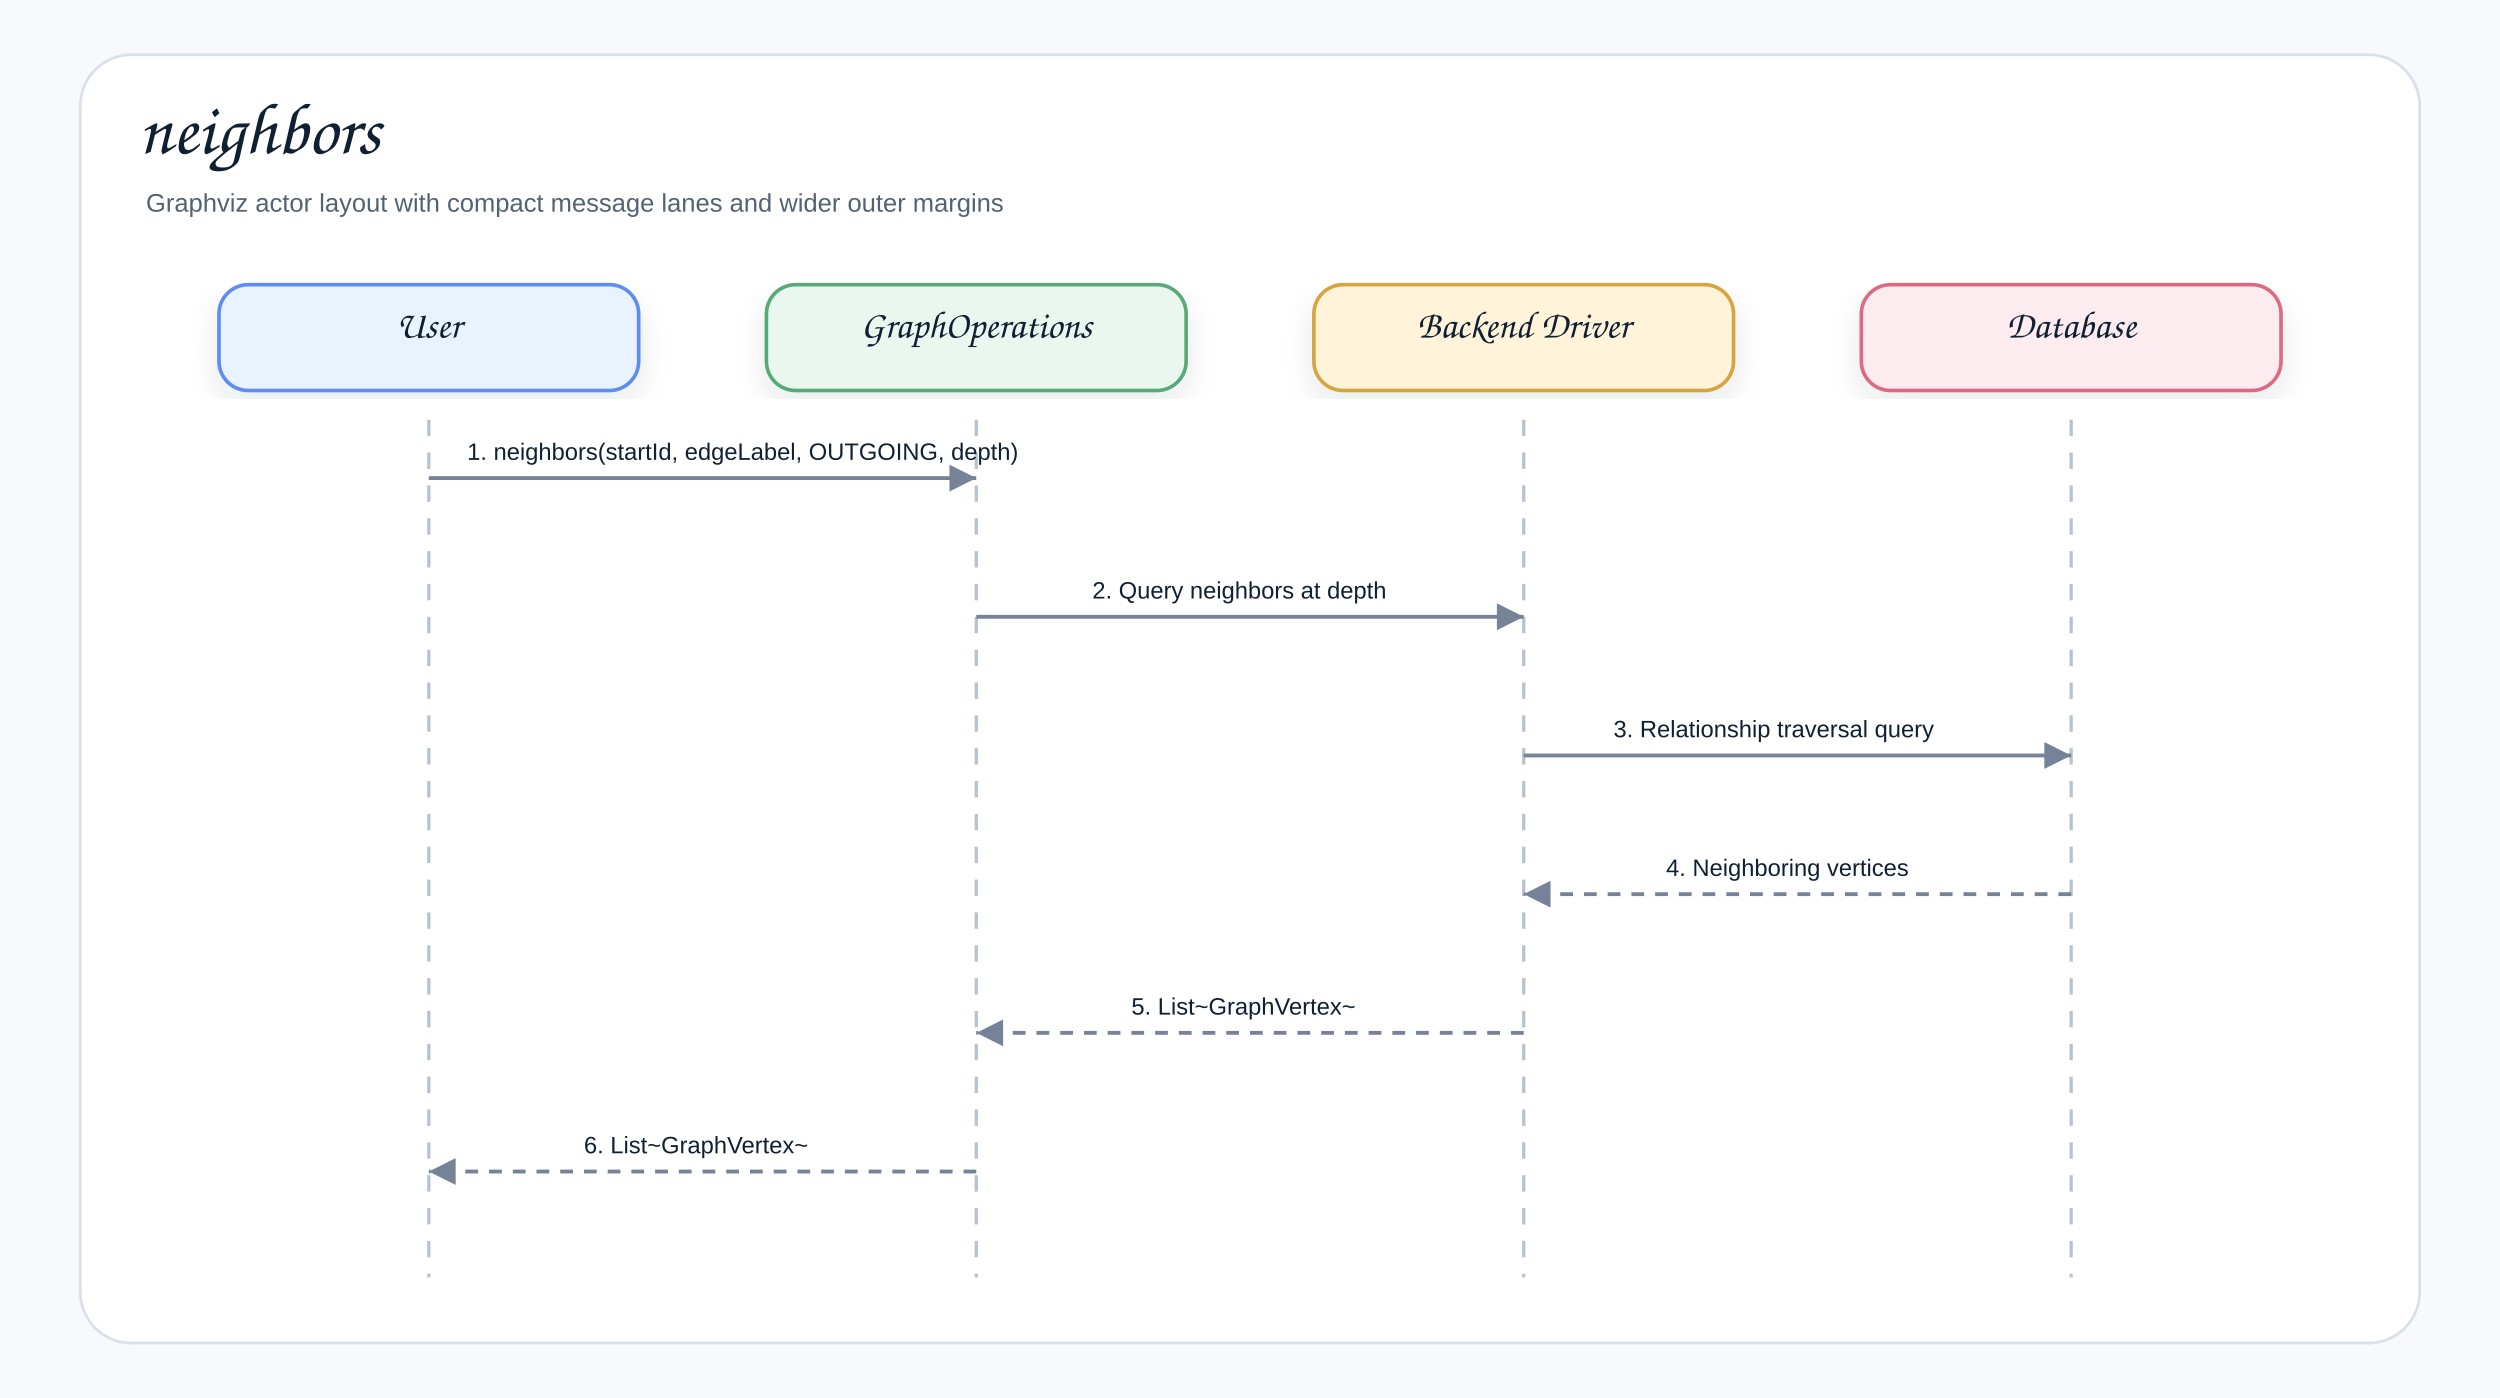
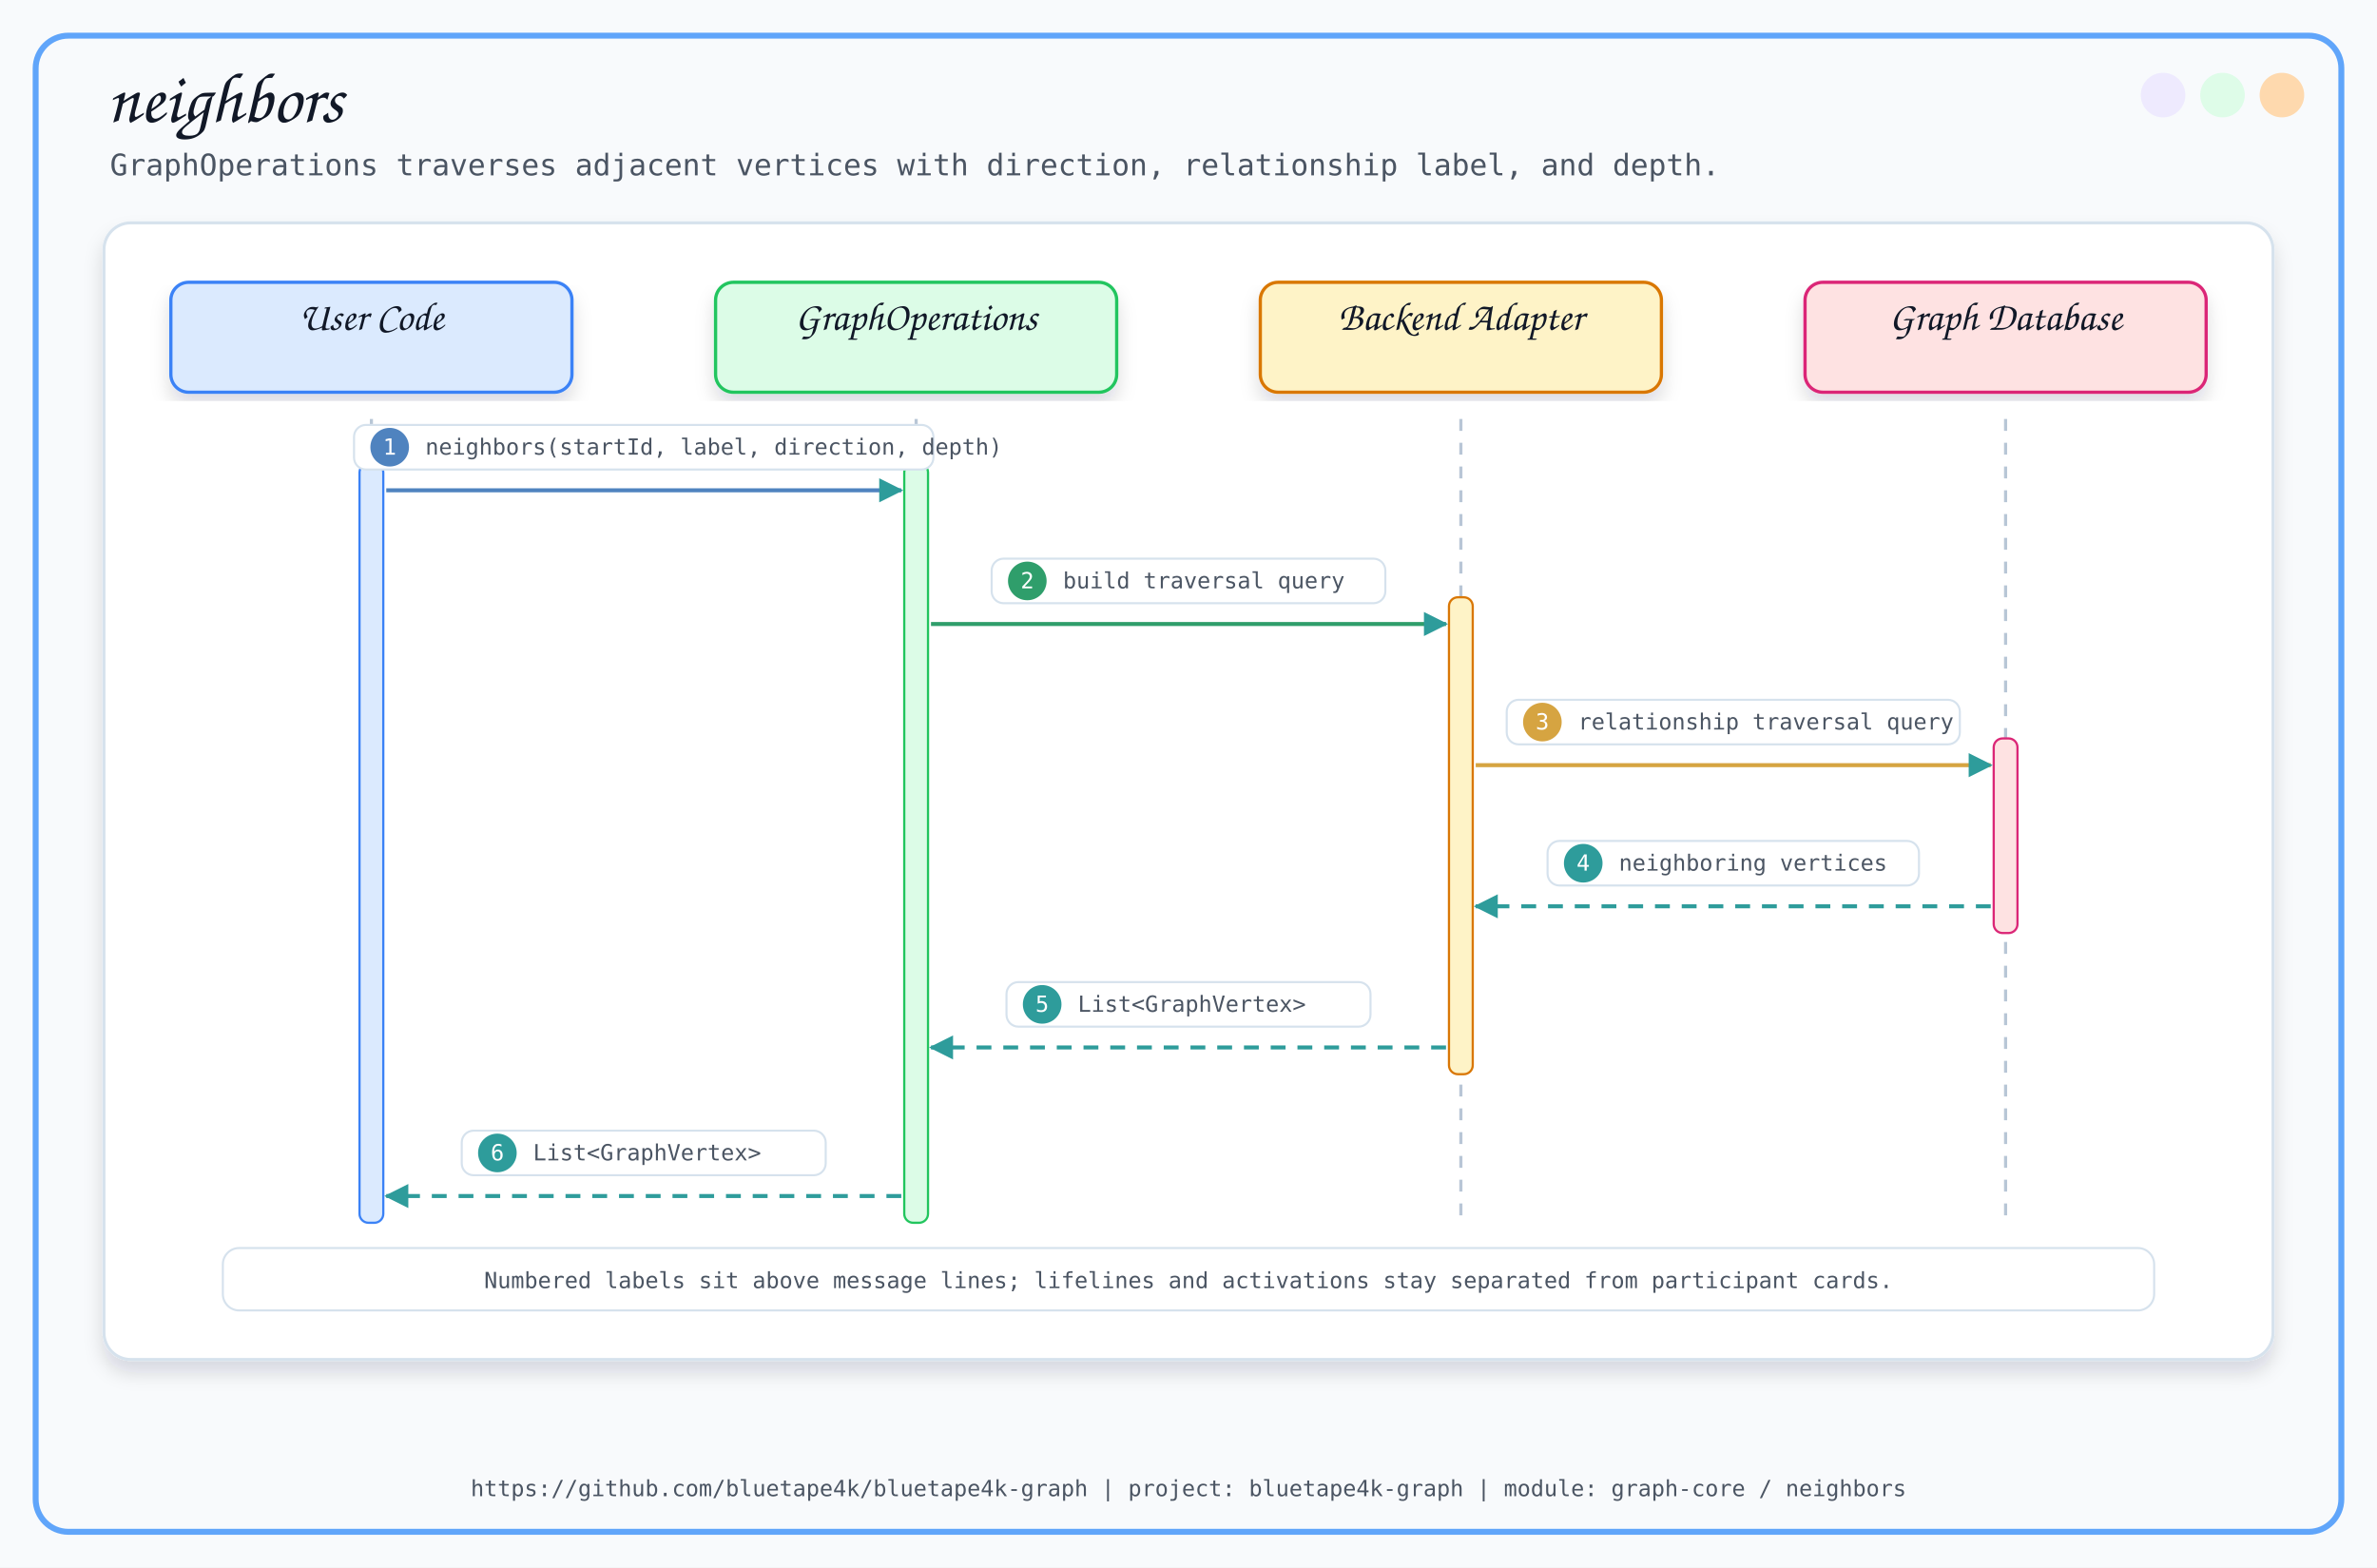
- <svg xmlns="http://www.w3.org/2000/svg" width="1370" height="766" viewBox="0 0 1370 766" role="img" aria-label="neighbors">
+ <svg xmlns="http://www.w3.org/2000/svg" width="1600" height="1055" viewBox="0 0 1600 1055">
  <defs>
-     <filter id="shadow" x="-8%" y="-8%" width="116%" height="116%">
-       <feDropShadow dx="0" dy="7" stdDeviation="8" flood-color="#1f2937" flood-opacity="0.10" />
+     <filter id="softShadow" x="-8%" y="-8%" width="116%" height="116%">
+       <feDropShadow dx="0" dy="8" stdDeviation="6" flood-color="#0F172A" flood-opacity="0.14" />
    </filter>
-     <marker id="arrow" markerWidth="9" markerHeight="9" refX="8" refY="4.5" orient="auto" markerUnits="strokeWidth">
-       <path d="M1,1 L8,4.5 L1,8 Z" fill="#758297" />
+     <marker id="arrow" viewBox="0 0 10 10" refX="9" refY="5" markerWidth="8" markerHeight="8" orient="auto-start-reverse">
+       <path d="M 0 0 L 10 5 L 0 10 z" fill="#2563EB" />
    </marker>
-     <style>
-     .canvas{fill:#f7f9fc}.frame{fill:#fff;stroke:#d8e0ea;stroke-width:1.5}
-     .title{font-family:"Architects Daughter","Comic Sans MS","Comic Sans",cursive;font-size:40px;font-weight:400;fill:#102033}
-     .subtitle{font-family:"Comic Sans MS","Comic Sans","Comic Neue",Arial,sans-serif;font-size:14px;font-weight:400;fill:#536273}
-     .label{font-family:"Architects Daughter","Comic Sans MS","Comic Sans",cursive;font-size:21px;font-weight:400;fill:#102033}
-     .small{font-family:"Comic Sans MS","Comic Sans","Comic Neue",Arial,sans-serif;font-size:12px;font-weight:400;fill:#536273}
-     .strong{font-family:"Comic Sans MS","Comic Sans","Comic Neue",Arial,sans-serif;font-size:13px;font-weight:400;fill:#102033}
-     .card{stroke-width:2.0;filter:url(#shadow)}
-     .line{stroke:#758297;stroke-width:2.1;fill:none;marker-end:url(#arrow)}
-     .dashed{stroke:#758297;stroke-width:2.1;stroke-dasharray:7 6;fill:none;marker-end:url(#arrow)}
-     .lifeline{stroke:#b7c2d1;stroke-width:1.8;stroke-dasharray:9 9}
-   </style>
  </defs>
-   <rect class="canvas" width="1370" height="766" />
-   <rect class="frame" x="44" y="30" width="1282" height="706" rx="28" />
-   <text class="title" x="76" y="84">neighbors</text>
-   <text class="subtitle" x="80" y="116">Graphviz actor layout with compact message lanes and wider outer margins</text>
-   <rect class="card" x="120.0" y="156" width="230" height="58" rx="16" fill="#E8F3FF" stroke="#5B8DEF" />
-   <text class="label" x="235.0" y="185.0" text-anchor="middle">User</text>
-   <line class="lifeline" x1="235.0" y1="230" x2="235.0" y2="700" />
-   <rect class="card" x="420.0" y="156" width="230" height="58" rx="16" fill="#EAF7EF" stroke="#58A978" />
-   <text class="label" x="535.0" y="185.0" text-anchor="middle">GraphOperations</text>
-   <line class="lifeline" x1="535.0" y1="230" x2="535.0" y2="700" />
-   <rect class="card" x="720.0" y="156" width="230" height="58" rx="16" fill="#FFF3D9" stroke="#D6A441" />
-   <text class="label" x="835.0" y="185.0" text-anchor="middle">Backend Driver</text>
-   <line class="lifeline" x1="835.0" y1="230" x2="835.0" y2="700" />
-   <rect class="card" x="1020.0" y="156" width="230" height="58" rx="16" fill="#FDECEF" stroke="#DC6B82" />
-   <text class="label" x="1135.0" y="185.0" text-anchor="middle">Database</text>
-   <line class="lifeline" x1="1135.0" y1="230" x2="1135.0" y2="700" />
-   <rect x="246.0" y="232.0" width="278.0" height="30" rx="10" fill="#ffffff" opacity="0.96" />
-   <text class="strong" x="256.0" y="252.0">1. neighbors(startId, edgeLabel, OUTGOING, depth)</text>
-   <path class="line" d="M235.0 262.0 L535.0 262.0" />
-   <rect x="588.6" y="308.0" width="192.8" height="30" rx="10" fill="#ffffff" opacity="0.96" />
-   <text class="strong" x="598.6" y="328.0">2. Query neighbors at depth</text>
-   <path class="line" d="M535.0 338.0 L835.0 338.0" />
-   <rect x="874.2" y="384.0" width="221.6" height="30" rx="10" fill="#ffffff" opacity="0.96" />
-   <text class="strong" x="884.2" y="404.0">3. Relationship traversal query</text>
-   <path class="line" d="M835.0 414.0 L1135.0 414.0" />
-   <rect x="903.0" y="460.0" width="164.0" height="30" rx="10" fill="#ffffff" opacity="0.96" />
-   <text class="strong" x="913.0" y="480.0">4. Neighboring vertices</text>
-   <path class="dashed" d="M1135.0 490.0 L835.0 490.0" />
-   <rect x="610.0" y="536.0" width="150.0" height="30" rx="10" fill="#ffffff" opacity="0.96" />
-   <text class="strong" x="620.0" y="556.0">5. List~GraphVertex~</text>
-   <path class="dashed" d="M835.0 566.0 L535.0 566.0" />
-   <rect x="310.0" y="612.0" width="150.0" height="30" rx="10" fill="#ffffff" opacity="0.96" />
-   <text class="strong" x="320.0" y="632.0">6. List~GraphVertex~</text>
-   <path class="dashed" d="M535.0 642.0 L235.0 642.0" />
+   <style>
+       .title { font-family: 'Architects Daughter', cursive; font-size: 48px; fill: #111827; }
+       .subtitle { font-family: 'Comic Mono', monospace; font-size: 20px; fill: #4B5563; }
+       .label { font-family: 'Architects Daughter', cursive; font-size: 27px; fill: #111827; }
+       .small { font-family: 'Comic Mono', monospace; font-size: 18px; fill: #374151; }
+       .tiny { font-family: 'Comic Mono', monospace; font-size: 15px; fill: #4B5563; }
+       .card { filter: url(#softShadow); }
+       .line { stroke: #2563EB; stroke-width: 3; fill: none; marker-end: url(#arrow); }
+       .thin { stroke: #60A5FA; stroke-width: 2; fill: none; marker-end: url(#arrow); }
+       .dash { stroke: #64748B; stroke-width: 2; stroke-dasharray: 8 8; fill: none; marker-end: url(#arrow); }
+     </style>
+   <defs>
+     <marker id="seqArrow" markerWidth="6" markerHeight="6" refX="5.5" refY="3" orient="auto" markerUnits="strokeWidth">
+       <path d="M 0 0 L 6 3 L 0 6 z" fill="#2E9C9B" />
+     </marker>
+   </defs>
+   <rect x="0" y="0" width="1600" height="1055" fill="#F8FAFC" />
+   <rect x="24" y="24" width="1552" height="1007" rx="22" fill="none" stroke="#60A5FA" stroke-width="4" />
+   <circle cx="1536" cy="64" r="15" fill="#FED7AA" opacity="0.95" />
+   <circle cx="1496" cy="64" r="15" fill="#DCFCE7" opacity="0.95" />
+   <circle cx="1456" cy="64" r="15" fill="#EDE9FE" opacity="0.95" />
+   <text x="72" y="82" class="title">neighbors</text>
+   <text x="74" y="118" class="subtitle">GraphOperations traverses adjacent vertices with direction, relationship label, and depth.</text>
+   <text x="800.0" y="1007" text-anchor="middle" class="tiny">https://github.com/bluetape4k/bluetape4k-graph | project: bluetape4k-graph | module: graph-core / neighbors</text>
+   <rect x="70" y="150" width="1460" height="765" rx="18" fill="#FFFFFF" stroke="#D6E2ED" stroke-width="2" filter="url(#softShadow)" />
+   <rect x="115.0" y="190" width="270" height="74" rx="12" fill="#DBEAFE" stroke="#3B82F6" stroke-width="2.2" filter="url(#softShadow)" />
+   <text x="250.0" y="222" text-anchor="middle" class="label">User Code</text>
+   <line x1="250.0" y1="282" x2="250.0" y2="823" stroke="#B8C6D6" stroke-width="2.1" stroke-dasharray="8 8" />
+   <rect x="481.667" y="190" width="270" height="74" rx="12" fill="#DCFCE7" stroke="#22C55E" stroke-width="2.2" filter="url(#softShadow)" />
+   <text x="616.667" y="222" text-anchor="middle" class="label">GraphOperations</text>
+   <line x1="616.667" y1="282" x2="616.667" y2="823" stroke="#B8C6D6" stroke-width="2.1" stroke-dasharray="8 8" />
+   <rect x="848.333" y="190" width="270" height="74" rx="12" fill="#FEF3C7" stroke="#D97706" stroke-width="2.2" filter="url(#softShadow)" />
+   <text x="983.333" y="222" text-anchor="middle" class="label">Backend Adapter</text>
+   <line x1="983.333" y1="282" x2="983.333" y2="823" stroke="#B8C6D6" stroke-width="2.1" stroke-dasharray="8 8" />
+   <rect x="1215.0" y="190" width="270" height="74" rx="12" fill="#FEE2E2" stroke="#DB2777" stroke-width="2.2" filter="url(#softShadow)" />
+   <text x="1350.0" y="222" text-anchor="middle" class="label">Graph Database</text>
+   <line x1="1350.0" y1="282" x2="1350.0" y2="823" stroke="#B8C6D6" stroke-width="2.1" stroke-dasharray="8 8" />
+   <rect x="242.0" y="312" width="16" height="511" rx="6" fill="#DBEAFE" stroke="#3B82F6" stroke-width="1.5" />
+   <rect x="608.667" y="312" width="16" height="511" rx="6" fill="#DCFCE7" stroke="#22C55E" stroke-width="1.5" />
+   <rect x="975.333" y="402" width="16" height="321" rx="6" fill="#FEF3C7" stroke="#D97706" stroke-width="1.5" />
+   <rect x="1342.0" y="497" width="16" height="131" rx="6" fill="#FEE2E2" stroke="#DB2777" stroke-width="1.5" />
+   <line x1="260.0" y1="330" x2="606.667" y2="330" stroke="#4F83BF" stroke-width="2.7" marker-end="url(#seqArrow)" />
+   <rect x="238.3" y="286" width="390" height="30" rx="8" fill="#FFFFFF" stroke="#D6E2ED" stroke-width="1.4" />
+   <circle cx="262.3" cy="301" r="13" fill="#4F83BF" />
+   <text x="262.3" y="306" text-anchor="middle" class="tiny" style="fill:#FFFFFF">1</text>
+   <text x="286.3" y="306" class="tiny">neighbors(startId, label, direction, depth)</text>
+   <line x1="626.667" y1="420" x2="973.333" y2="420" stroke="#2F9E6B" stroke-width="2.7" marker-end="url(#seqArrow)" />
+   <rect x="667.5" y="376" width="265" height="30" rx="8" fill="#FFFFFF" stroke="#D6E2ED" stroke-width="1.4" />
+   <circle cx="691.5" cy="391" r="13" fill="#2F9E6B" />
+   <text x="691.5" y="396" text-anchor="middle" class="tiny" style="fill:#FFFFFF">2</text>
+   <text x="715.5" y="396" class="tiny">build traversal query</text>
+   <line x1="993.333" y1="515" x2="1340.0" y2="515" stroke="#D6A441" stroke-width="2.7" marker-end="url(#seqArrow)" />
+   <rect x="1014.2" y="471" width="305" height="30" rx="8" fill="#FFFFFF" stroke="#D6E2ED" stroke-width="1.4" />
+   <circle cx="1038.2" cy="486" r="13" fill="#D6A441" />
+   <text x="1038.2" y="491" text-anchor="middle" class="tiny" style="fill:#FFFFFF">3</text>
+   <text x="1062.2" y="491" class="tiny">relationship traversal query</text>
+   <line x1="1340.0" y1="610" x2="993.333" y2="610" stroke="#2E9C9B" stroke-width="2.7" stroke-dasharray="10 8" marker-end="url(#seqArrow)" />
+   <rect x="1041.7" y="566" width="250" height="30" rx="8" fill="#FFFFFF" stroke="#D6E2ED" stroke-width="1.4" />
+   <circle cx="1065.7" cy="581" r="13" fill="#2E9C9B" />
+   <text x="1065.7" y="586" text-anchor="middle" class="tiny" style="fill:#FFFFFF">4</text>
+   <text x="1089.7" y="586" class="tiny">neighboring vertices</text>
+   <line x1="973.333" y1="705" x2="626.667" y2="705" stroke="#2E9C9B" stroke-width="2.7" stroke-dasharray="10 8" marker-end="url(#seqArrow)" />
+   <rect x="677.5" y="661" width="245" height="30" rx="8" fill="#FFFFFF" stroke="#D6E2ED" stroke-width="1.4" />
+   <circle cx="701.5" cy="676" r="13" fill="#2E9C9B" />
+   <text x="701.5" y="681" text-anchor="middle" class="tiny" style="fill:#FFFFFF">5</text>
+   <text x="725.5" y="681" class="tiny">List&lt;GraphVertex&gt;</text>
+   <line x1="606.667" y1="805" x2="260.0" y2="805" stroke="#2E9C9B" stroke-width="2.7" stroke-dasharray="10 8" marker-end="url(#seqArrow)" />
+   <rect x="310.8" y="761" width="245" height="30" rx="8" fill="#FFFFFF" stroke="#D6E2ED" stroke-width="1.4" />
+   <circle cx="334.8" cy="776" r="13" fill="#2E9C9B" />
+   <text x="334.8" y="781" text-anchor="middle" class="tiny" style="fill:#FFFFFF">6</text>
+   <text x="358.8" y="781" class="tiny">List&lt;GraphVertex&gt;</text>
+   <rect x="150" y="840" width="1300" height="42" rx="11" fill="#FFFFFF" stroke="#D6E2ED" stroke-width="1.4" />
+   <text x="800.0" y="867" text-anchor="middle" class="tiny">Numbered labels sit above message lines; lifelines and activations stay separated from participant cards.</text>
</svg>
